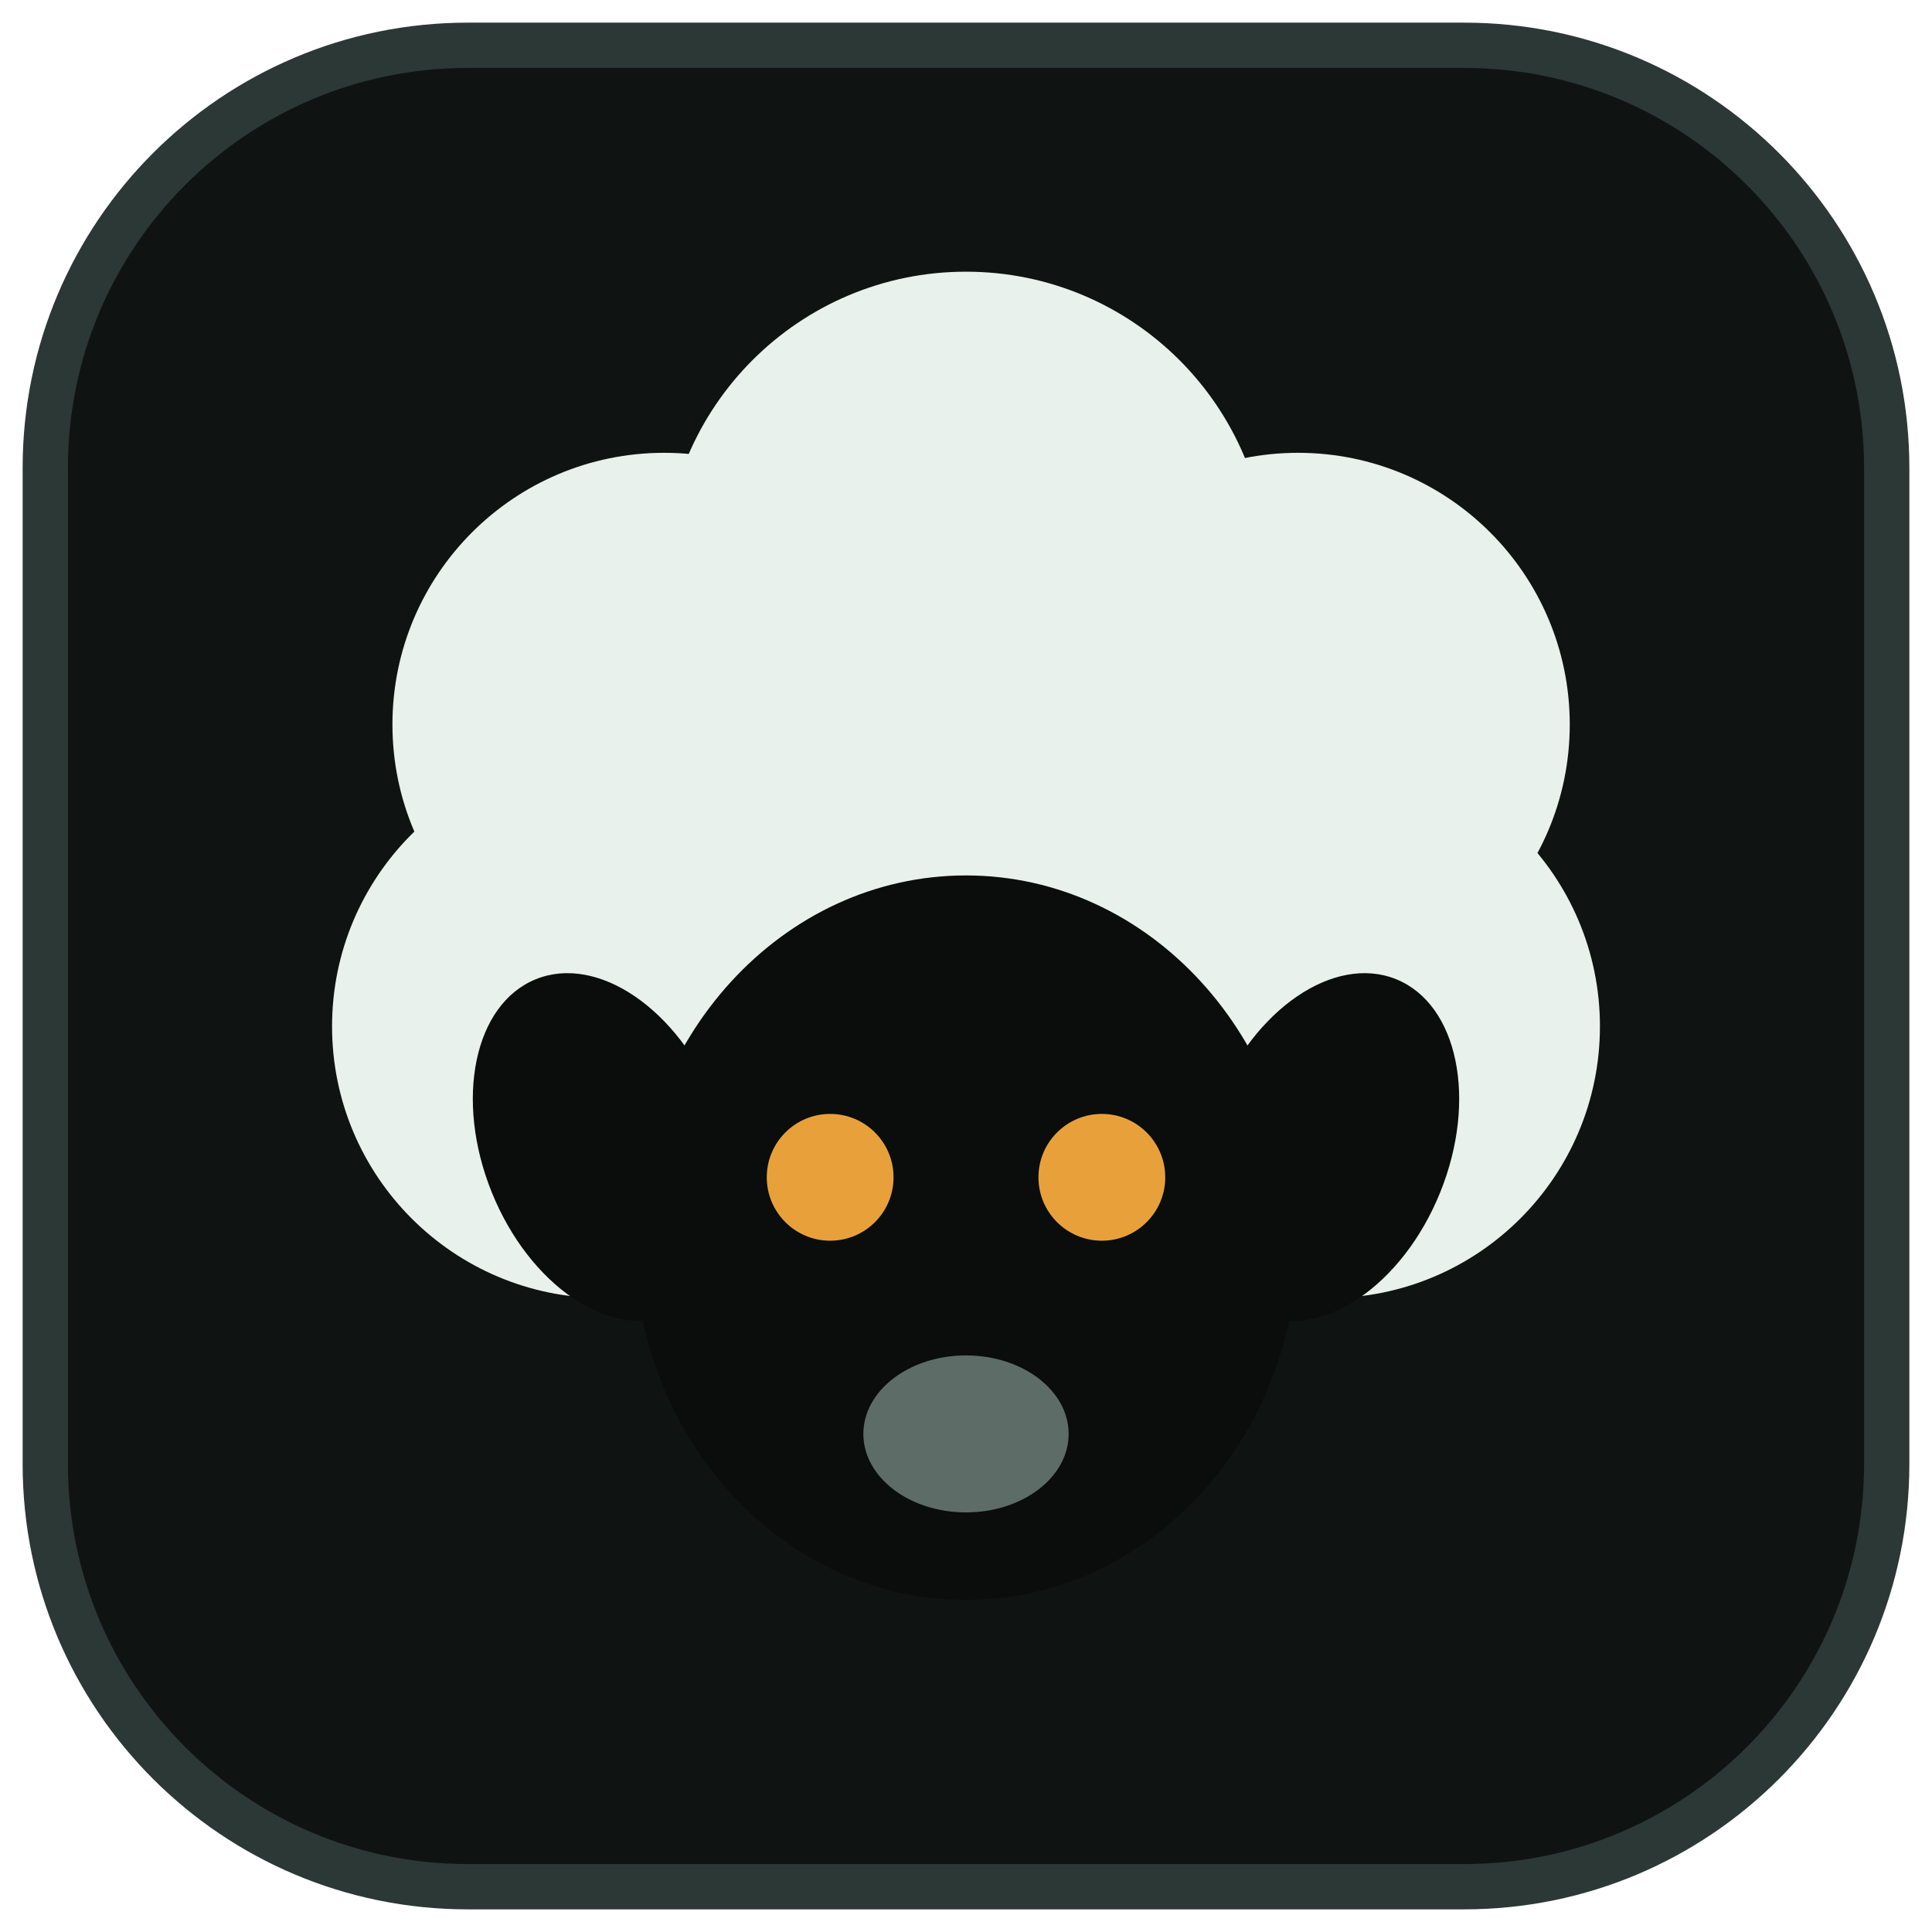
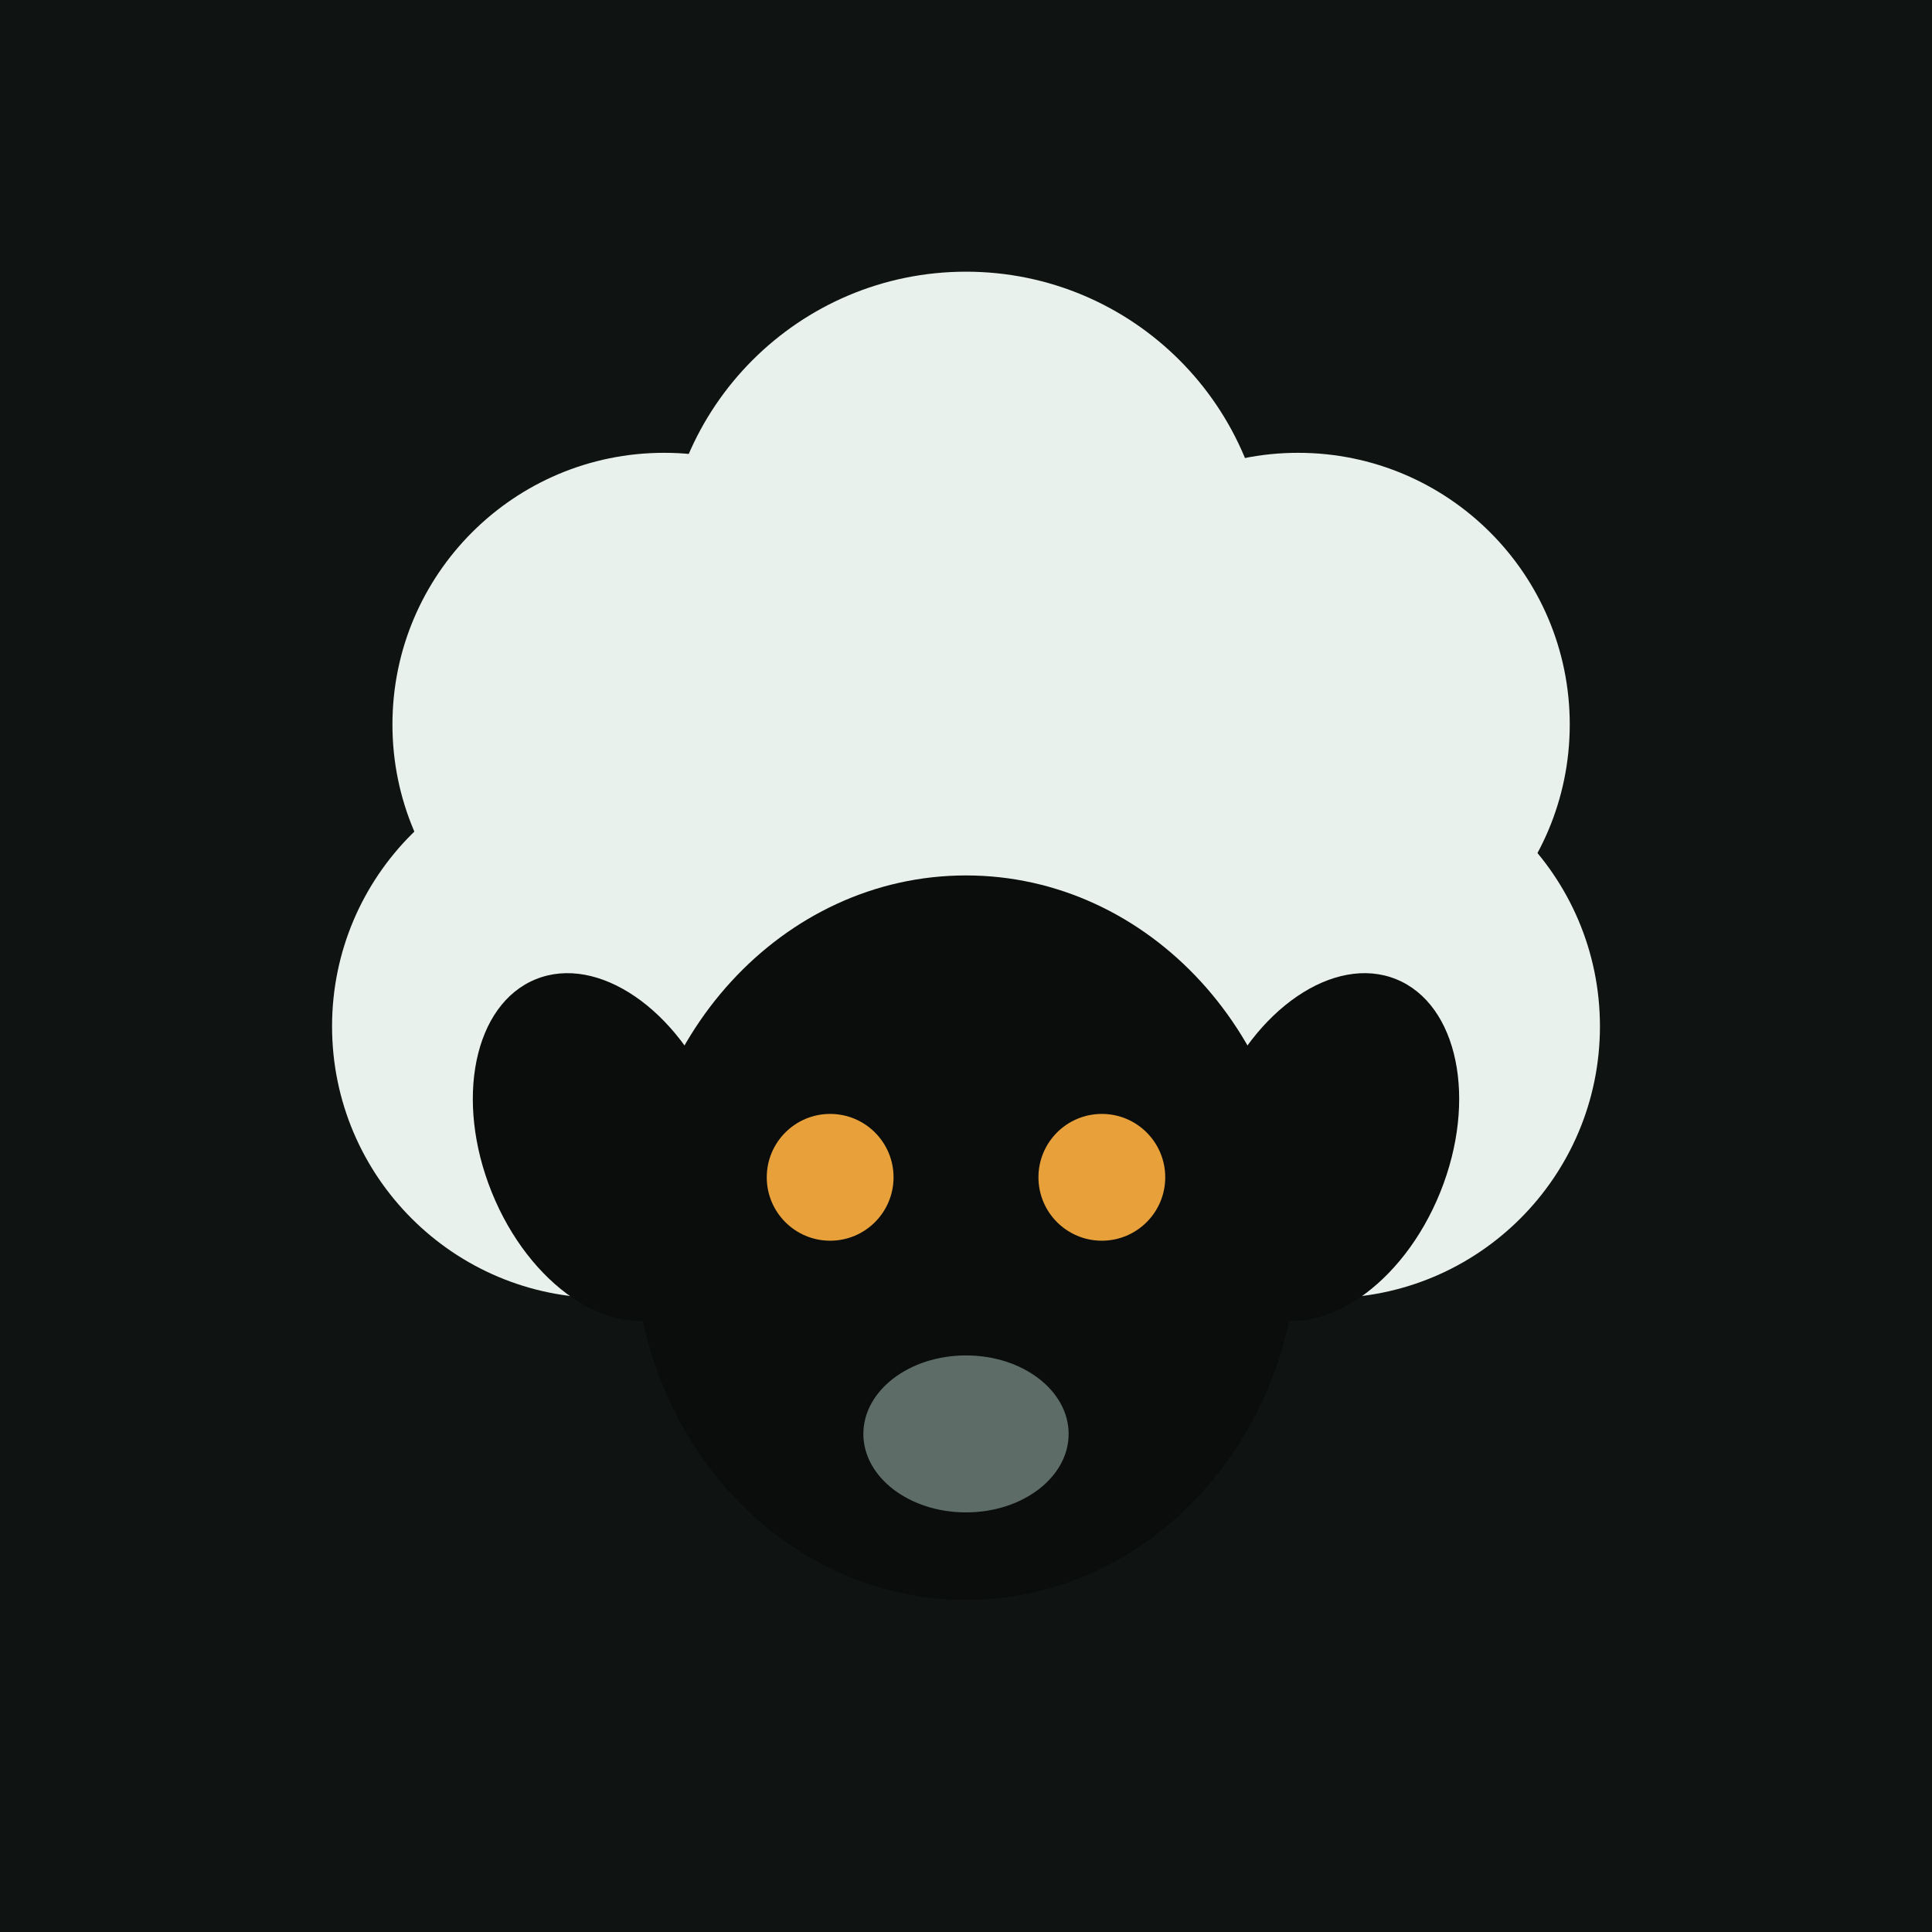
- <svg xmlns="http://www.w3.org/2000/svg" width="64" height="64" viewBox="0 0 64 64">
-   <rect x="1.5" y="1.5" width="61" height="61" rx="14" fill="#0f1413" stroke="#2c3835" stroke-width="1.5" />
+ <svg xmlns="http://www.w3.org/2000/svg" width="512" height="512" viewBox="0 0 64 64">
+   <rect width="64" height="64" fill="#0f1413" />
  <g fill="#e9f1ec">
    <circle cx="22" cy="24" r="9" />
    <circle cx="32" cy="19" r="10" />
    <circle cx="43" cy="24" r="9" />
    <circle cx="20" cy="34" r="9" />
    <circle cx="32" cy="36" r="11" />
    <circle cx="44" cy="34" r="9" />
  </g>
  <ellipse cx="20" cy="38" rx="4" ry="6" fill="#0a0d0c" transform="rotate(-22 20 38)" />
  <ellipse cx="44" cy="38" rx="4" ry="6" fill="#0a0d0c" transform="rotate(22 44 38)" />
  <ellipse cx="32" cy="41" rx="11" ry="12" fill="#0a0d0c" />
  <circle cx="27.5" cy="39" r="2.1" fill="#e8a13a" />
  <circle cx="36.5" cy="39" r="2.1" fill="#e8a13a" />
  <ellipse cx="32" cy="47.5" rx="3.4" ry="2.6" fill="#5d6c67" />
</svg>
